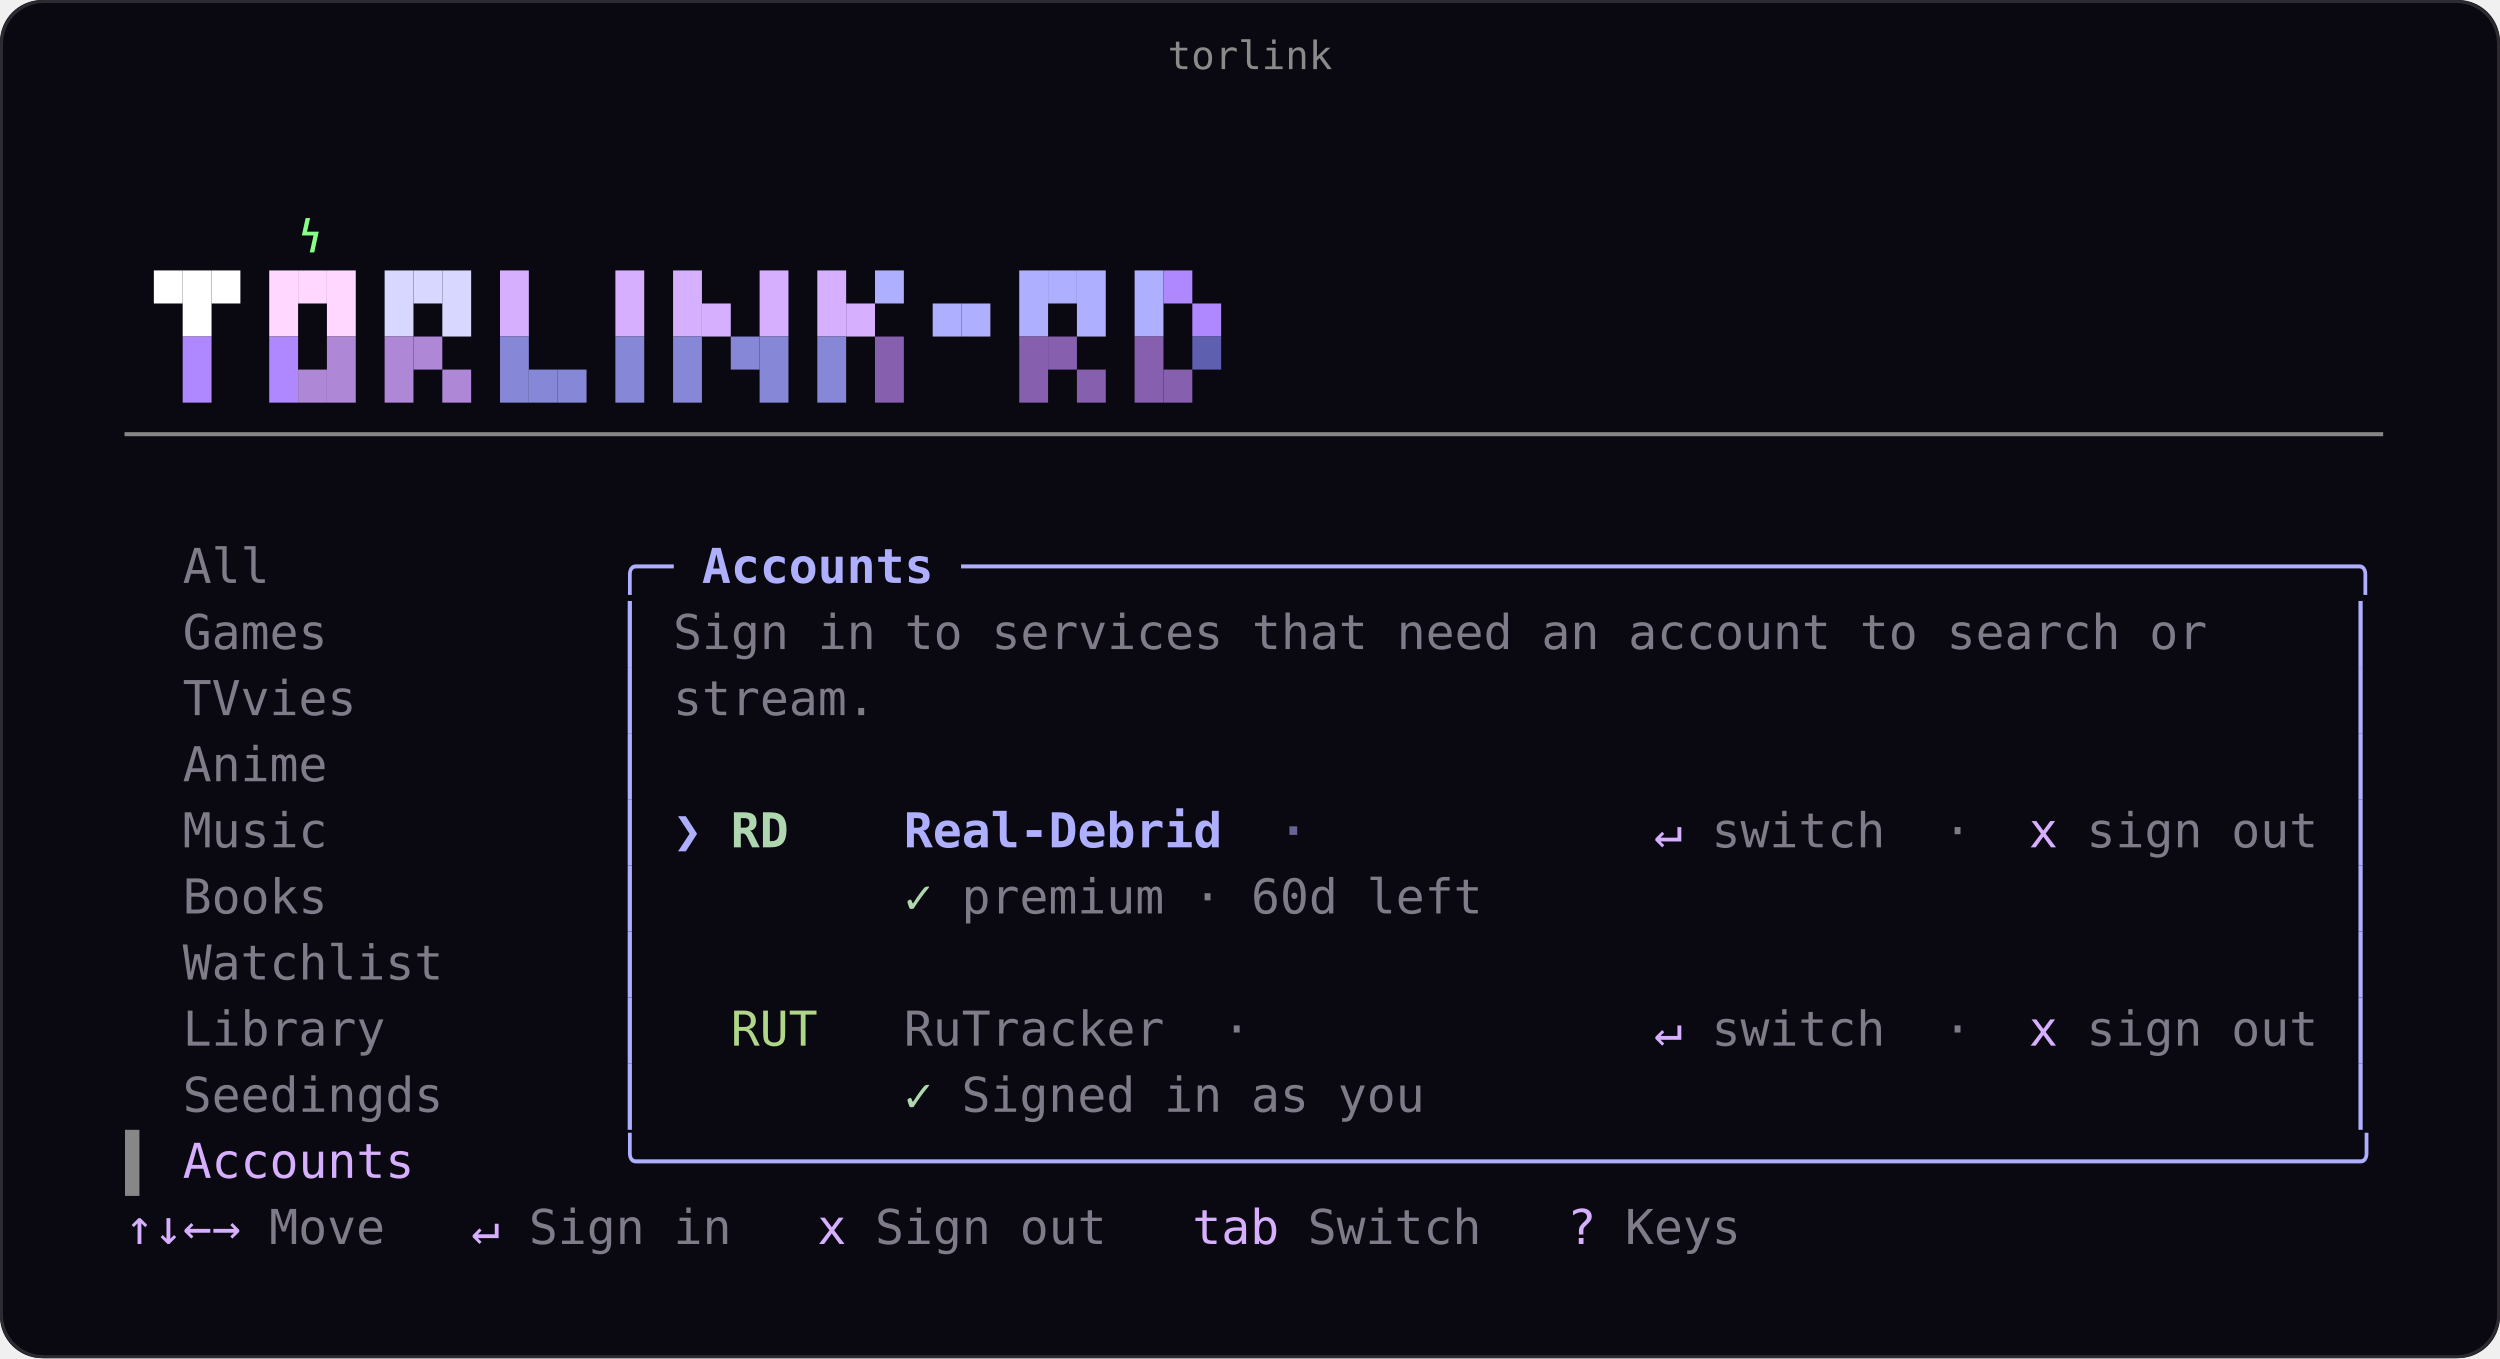
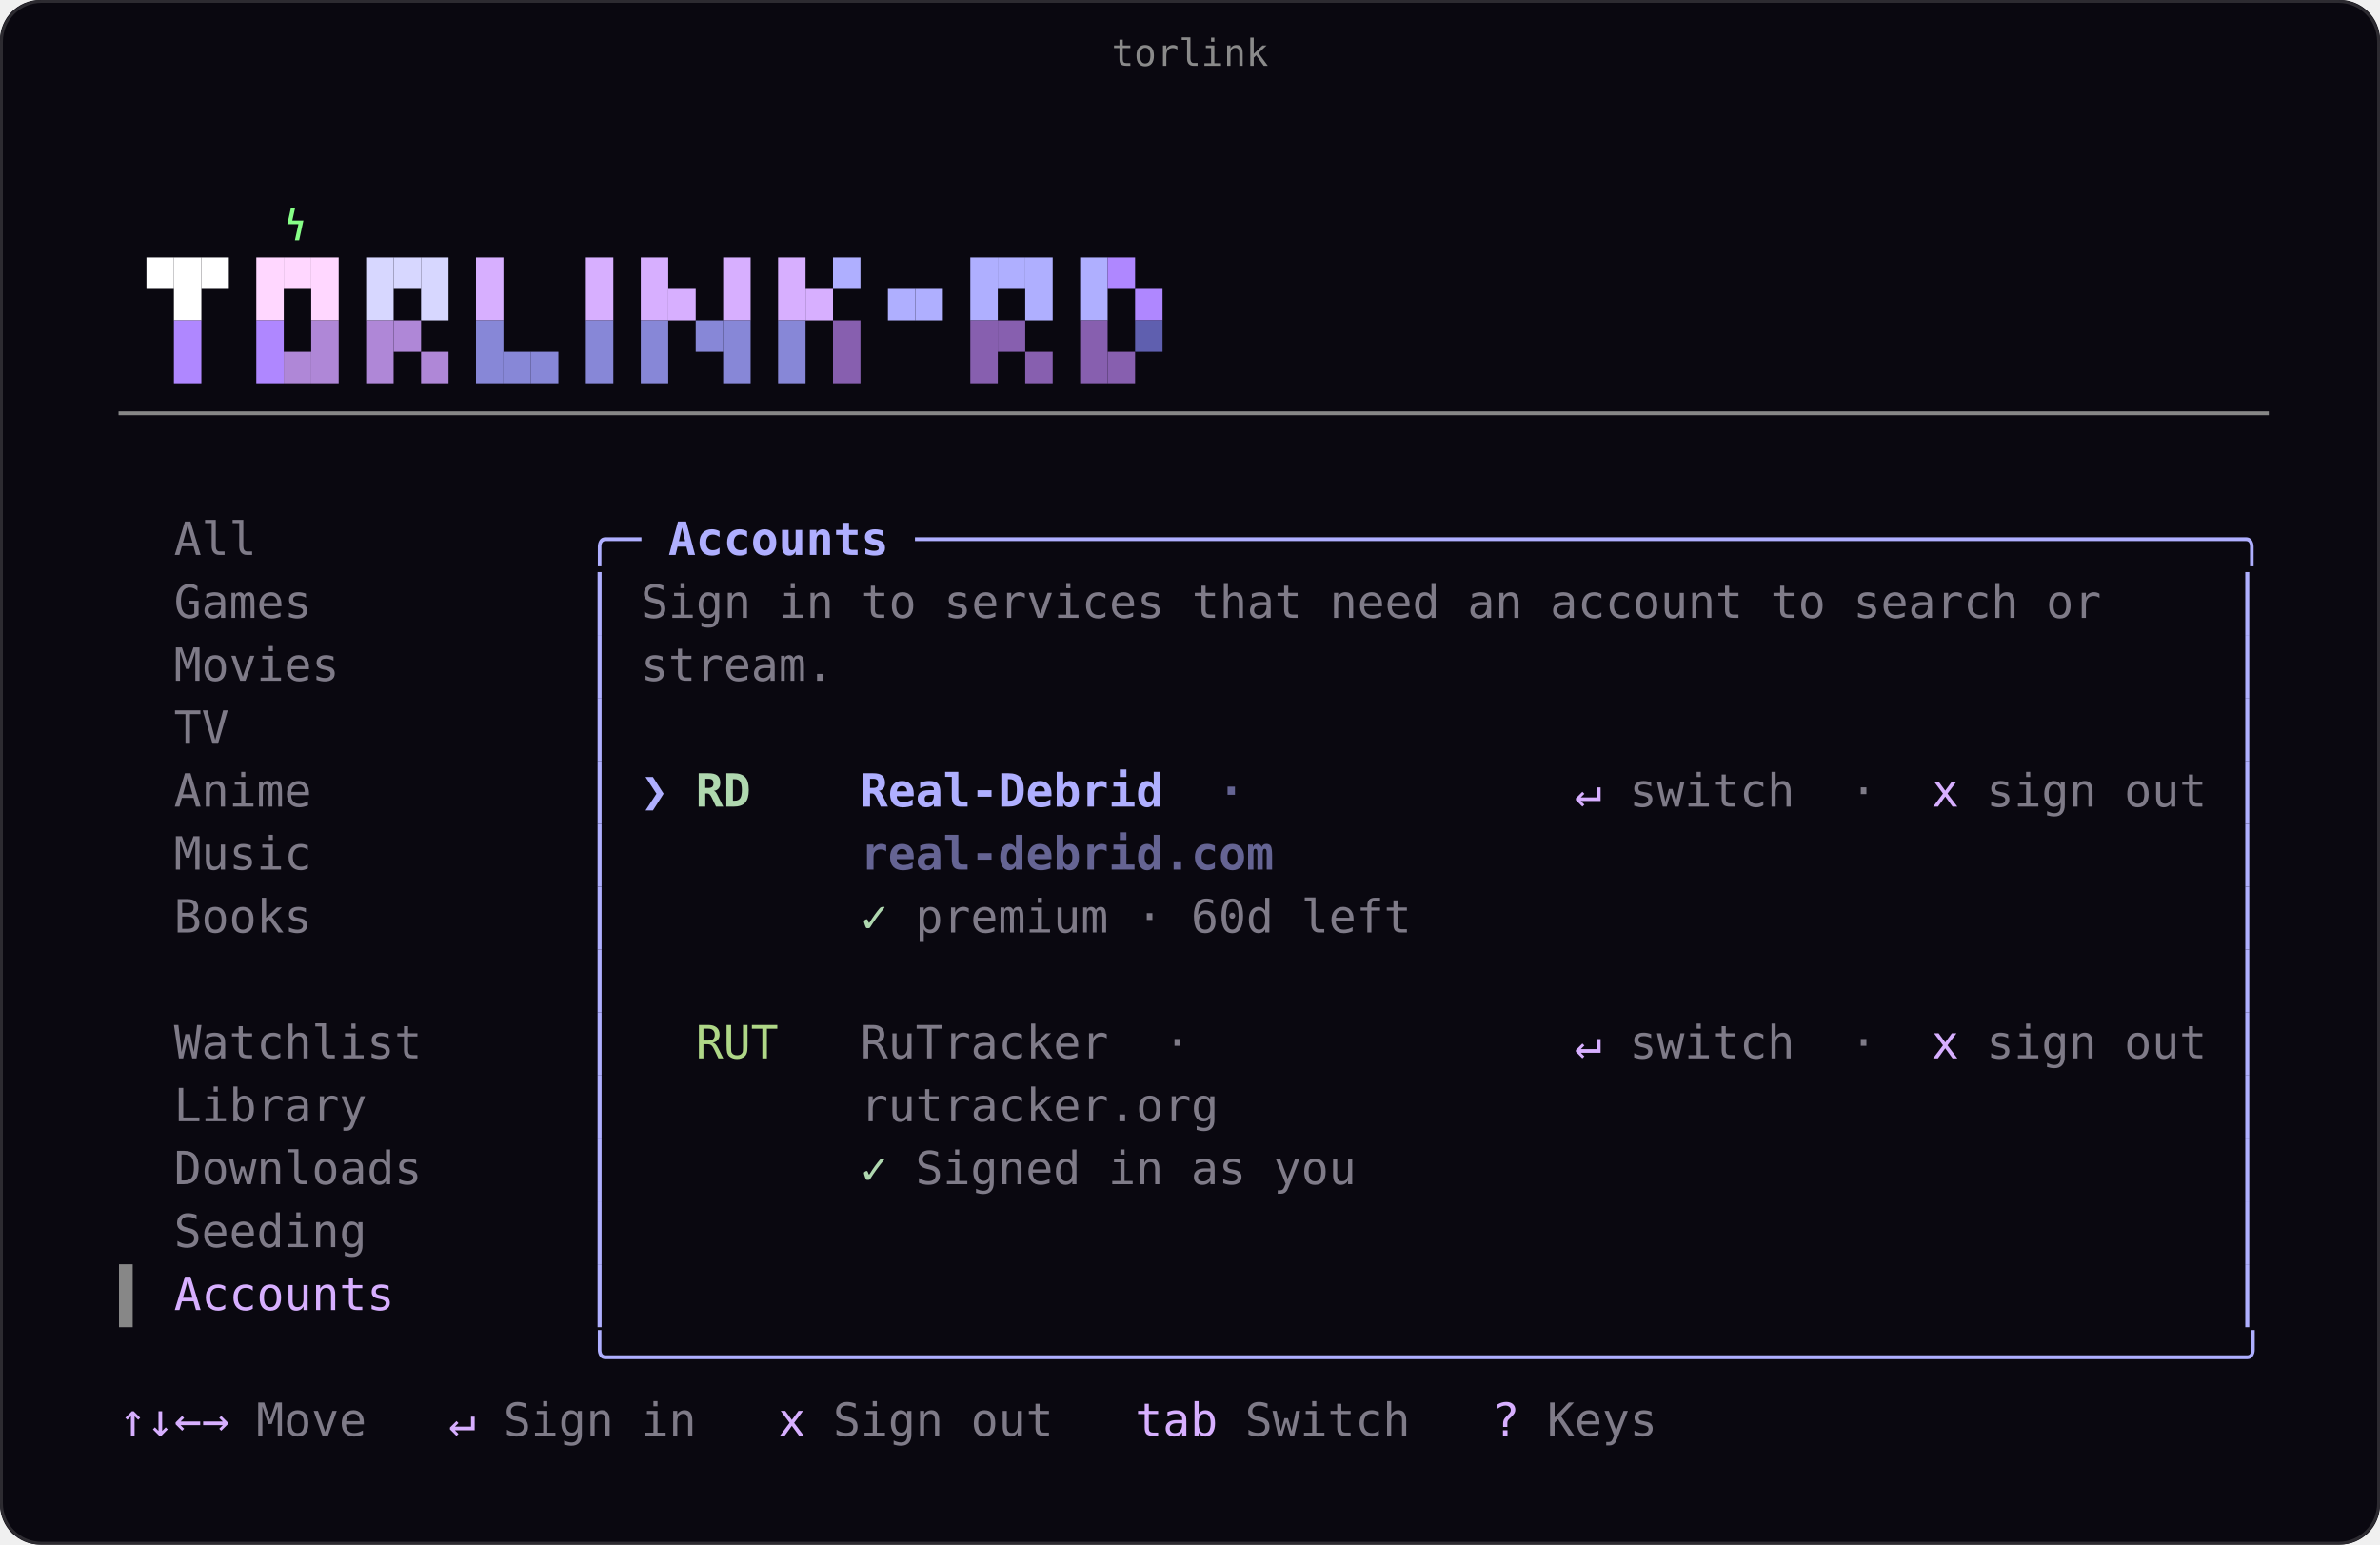
- <svg xmlns="http://www.w3.org/2000/svg" width="832" height="452" viewBox="0 0 832 452" style="max-width: 832px; width: 100%; height: auto;" role="img">
+ <svg xmlns="http://www.w3.org/2000/svg" width="832" height="540" viewBox="0 0 832 540" style="max-width: 832px; width: 100%; height: auto;" role="img">
  <rect width="100%" height="100%" rx="14" fill="#0a0810" />
-   <rect x="0.5" y="0.5" width="831" height="451" rx="14" fill="none" stroke="#2d2b31" stroke-width="1" />
+   <rect x="0.5" y="0.5" width="831" height="539" rx="14" fill="none" stroke="#2d2b31" stroke-width="1" />
  <text x="416" y="23" text-anchor="middle" font-family="ui-monospace, &quot;Cascadia Mono&quot;, &quot;SF Mono&quot;, Menlo, Consolas, &quot;DejaVu Sans Mono&quot;, monospace" font-size="13" fill="#8a8a8a">torlink</text>
  <g font-family="ui-monospace, &quot;Cascadia Mono&quot;, &quot;SF Mono&quot;, Menlo, Consolas, &quot;DejaVu Sans Mono&quot;, monospace" font-size="16" fill="#ddd8ea">
    <text x="99.2" y="84" textLength="9.6" lengthAdjust="spacingAndGlyphs" xml:space="preserve" fill="#87ff87" font-weight="600">𐓏</text>
    <rect x="51.2" y="90" width="9.6" height="11" fill="#ffffff" />
    <rect x="60.8" y="90" width="9.6" height="22" fill="#ffffff" />
    <rect x="70.4" y="90" width="9.6" height="11" fill="#ffffff" />
    <rect x="89.6" y="90" width="9.6" height="22" fill="#ffd7ff" />
    <rect x="99.2" y="90" width="9.6" height="11" fill="#ffd7ff" />
    <rect x="108.8" y="90" width="9.6" height="22" fill="#ffd7ff" />
    <rect x="128" y="90" width="9.6" height="22" fill="#d7d7ff" />
    <rect x="137.6" y="90" width="9.6" height="11" fill="#d7d7ff" />
    <rect x="147.2" y="90" width="9.6" height="22" fill="#d7d7ff" />
    <rect x="166.4" y="90" width="9.6" height="22" fill="#d7afff" />
    <rect x="204.8" y="90" width="9.6" height="22" fill="#d7afff" />
    <rect x="224" y="90" width="9.6" height="22" fill="#d7afff" />
    <rect x="233.6" y="101" width="9.6" height="11" fill="#d7afff" />
    <rect x="252.8" y="90" width="9.6" height="22" fill="#d7afff" />
    <rect x="272" y="90" width="9.6" height="22" fill="#d7afff" />
    <rect x="281.6" y="101" width="9.6" height="11" fill="#d7afff" />
    <rect x="291.2" y="90" width="9.6" height="11" fill="#afafff" />
    <rect x="310.4" y="101" width="9.6" height="11" fill="#afafff" />
    <rect x="320" y="101" width="9.6" height="11" fill="#afafff" />
    <rect x="339.2" y="90" width="9.6" height="22" fill="#afafff" />
    <rect x="348.8" y="90" width="9.6" height="11" fill="#afafff" />
    <rect x="358.4" y="90" width="9.6" height="22" fill="#afafff" />
    <rect x="377.6" y="90" width="9.6" height="22" fill="#afafff" />
    <rect x="387.2" y="90" width="9.6" height="11" fill="#af87ff" />
    <rect x="396.8" y="101" width="9.6" height="11" fill="#af87ff" />
    <rect x="60.8" y="112" width="9.6" height="22" fill="#af87ff" />
    <rect x="89.6" y="112" width="9.6" height="22" fill="#af87ff" />
    <rect x="99.2" y="123" width="9.6" height="11" fill="#af87d7" />
    <rect x="108.8" y="112" width="9.6" height="22" fill="#af87d7" />
    <rect x="128" y="112" width="9.6" height="22" fill="#af87d7" />
    <rect x="137.6" y="112" width="9.6" height="11" fill="#af87d7" />
    <rect x="147.2" y="123" width="9.6" height="11" fill="#af87d7" />
    <rect x="166.4" y="112" width="9.6" height="22" fill="#8787d7" />
    <rect x="176" y="123" width="9.6" height="11" fill="#8787d7" />
    <rect x="185.6" y="123" width="9.6" height="11" fill="#8787d7" />
    <rect x="204.8" y="112" width="9.6" height="22" fill="#8787d7" />
    <rect x="224" y="112" width="9.6" height="22" fill="#8787d7" />
    <rect x="243.2" y="112" width="9.6" height="11" fill="#8787d7" />
    <rect x="252.8" y="112" width="9.6" height="22" fill="#8787d7" />
    <rect x="272" y="112" width="9.6" height="22" fill="#8787d7" />
    <rect x="291.2" y="112" width="9.6" height="22" fill="#875faf" />
    <rect x="339.2" y="112" width="9.6" height="22" fill="#875faf" />
    <rect x="348.8" y="112" width="9.6" height="11" fill="#875faf" />
    <rect x="358.4" y="123" width="9.6" height="11" fill="#875faf" />
    <rect x="377.6" y="112" width="9.6" height="22" fill="#875faf" />
    <rect x="387.2" y="123" width="9.6" height="11" fill="#875faf" />
    <rect x="396.8" y="112" width="9.6" height="11" fill="#5f5faf" />
    <text x="41.6" y="150" textLength="748.8" lengthAdjust="spacingAndGlyphs" xml:space="preserve" fill="#878787">──────────────────────────────────────────────────────────────────────────────</text>
    <text x="60.8" y="194" textLength="28.8" lengthAdjust="spacingAndGlyphs" xml:space="preserve" fill-opacity="0.55">All</text>
    <text x="204.8" y="194" textLength="19.2" lengthAdjust="spacingAndGlyphs" xml:space="preserve" fill="#afafff">╭─</text>
    <text x="233.6" y="194" textLength="76.8" lengthAdjust="spacingAndGlyphs" xml:space="preserve" fill="#afafff" font-weight="600">Accounts</text>
    <text x="320" y="194" textLength="470.4" lengthAdjust="spacingAndGlyphs" xml:space="preserve" fill="#afafff">────────────────────────────────────────────────╮</text>
    <text x="60.8" y="216" textLength="48" lengthAdjust="spacingAndGlyphs" xml:space="preserve" fill-opacity="0.55">Games</text>
    <rect x="208.9" y="200" width="1.4" height="22" fill="#afafff" />
    <text x="224" y="216" textLength="508.8" lengthAdjust="spacingAndGlyphs" xml:space="preserve" fill-opacity="0.55">Sign in to services that need an account to search or</text>
    <rect x="784.9" y="200" width="1.4" height="22" fill="#afafff" />
-     <text x="60.8" y="238" textLength="57.6" lengthAdjust="spacingAndGlyphs" xml:space="preserve" fill-opacity="0.55">TVvies</text>
+     <text x="60.8" y="238" textLength="57.6" lengthAdjust="spacingAndGlyphs" xml:space="preserve" fill-opacity="0.55">Movies</text>
    <rect x="208.9" y="222" width="1.4" height="22" fill="#afafff" />
    <text x="224" y="238" textLength="67.2" lengthAdjust="spacingAndGlyphs" xml:space="preserve" fill-opacity="0.55">stream.</text>
    <rect x="784.9" y="222" width="1.4" height="22" fill="#afafff" />
-     <text x="60.8" y="260" textLength="48" lengthAdjust="spacingAndGlyphs" xml:space="preserve" fill-opacity="0.55">Anime</text>
+     <text x="60.8" y="260" textLength="19.2" lengthAdjust="spacingAndGlyphs" xml:space="preserve" fill-opacity="0.55">TV</text>
    <rect x="208.9" y="244" width="1.4" height="22" fill="#afafff" />
    <rect x="784.9" y="244" width="1.4" height="22" fill="#afafff" />
-     <text x="60.8" y="282" textLength="48" lengthAdjust="spacingAndGlyphs" xml:space="preserve" fill-opacity="0.55">Music</text>
+     <text x="60.8" y="282" textLength="48" lengthAdjust="spacingAndGlyphs" xml:space="preserve" fill-opacity="0.55">Anime</text>
    <rect x="208.9" y="266" width="1.4" height="22" fill="#afafff" />
    <text x="224" y="282" textLength="9.6" lengthAdjust="spacingAndGlyphs" xml:space="preserve" fill="#afafff" font-weight="600">❯</text>
    <text x="243.2" y="282" textLength="19.2" lengthAdjust="spacingAndGlyphs" xml:space="preserve" fill="#afd7af" font-weight="600">RD</text>
    <text x="300.8" y="282" textLength="105.6" lengthAdjust="spacingAndGlyphs" xml:space="preserve" fill="#afafff" font-weight="600">Real-Debrid</text>
    <text x="425.6" y="282" textLength="9.6" lengthAdjust="spacingAndGlyphs" xml:space="preserve" fill="#afafff" fill-opacity="0.55" font-weight="600">·</text>
    <text x="550.4" y="282" textLength="9.6" lengthAdjust="spacingAndGlyphs" xml:space="preserve" fill="#d7afff">↵</text>
    <text x="569.6" y="282" textLength="86.4" lengthAdjust="spacingAndGlyphs" xml:space="preserve" fill-opacity="0.55">switch  ·</text>
    <text x="675.2" y="282" textLength="9.6" lengthAdjust="spacingAndGlyphs" xml:space="preserve" fill="#d7afff">x</text>
    <text x="694.4" y="282" textLength="76.8" lengthAdjust="spacingAndGlyphs" xml:space="preserve" fill-opacity="0.55">sign out</text>
    <rect x="784.9" y="266" width="1.4" height="22" fill="#afafff" />
-     <text x="60.8" y="304" textLength="48" lengthAdjust="spacingAndGlyphs" xml:space="preserve" fill-opacity="0.55">Books</text>
+     <text x="60.8" y="304" textLength="48" lengthAdjust="spacingAndGlyphs" xml:space="preserve" fill-opacity="0.55">Music</text>
    <rect x="208.9" y="288" width="1.4" height="22" fill="#afafff" />
-     <text x="300.8" y="304" textLength="9.6" lengthAdjust="spacingAndGlyphs" xml:space="preserve" fill="#afd7af">✓</text>
-     <text x="320" y="304" textLength="172.8" lengthAdjust="spacingAndGlyphs" xml:space="preserve" fill-opacity="0.55">premium · 60d left</text>
+     <text x="300.8" y="304" textLength="144" lengthAdjust="spacingAndGlyphs" xml:space="preserve" fill="#afafff" fill-opacity="0.55" font-weight="600">real-debrid.com</text>
    <rect x="784.9" y="288" width="1.4" height="22" fill="#afafff" />
-     <text x="60.8" y="326" textLength="86.4" lengthAdjust="spacingAndGlyphs" xml:space="preserve" fill-opacity="0.55">Watchlist</text>
+     <text x="60.8" y="326" textLength="48" lengthAdjust="spacingAndGlyphs" xml:space="preserve" fill-opacity="0.55">Books</text>
    <rect x="208.9" y="310" width="1.4" height="22" fill="#afafff" />
+     <text x="300.8" y="326" textLength="9.6" lengthAdjust="spacingAndGlyphs" xml:space="preserve" fill="#afd7af">✓</text>
+     <text x="320" y="326" textLength="172.8" lengthAdjust="spacingAndGlyphs" xml:space="preserve" fill-opacity="0.55">premium · 60d left</text>
    <rect x="784.9" y="310" width="1.4" height="22" fill="#afafff" />
-     <text x="60.8" y="348" textLength="67.2" lengthAdjust="spacingAndGlyphs" xml:space="preserve" fill-opacity="0.55">Library</text>
    <rect x="208.9" y="332" width="1.4" height="22" fill="#afafff" />
-     <text x="243.2" y="348" textLength="28.8" lengthAdjust="spacingAndGlyphs" xml:space="preserve" fill="#afd787">RUT</text>
-     <text x="300.8" y="348" textLength="115.2" lengthAdjust="spacingAndGlyphs" xml:space="preserve" fill-opacity="0.55">RuTracker  ·</text>
-     <text x="550.4" y="348" textLength="9.6" lengthAdjust="spacingAndGlyphs" xml:space="preserve" fill="#d7afff">↵</text>
-     <text x="569.6" y="348" textLength="86.4" lengthAdjust="spacingAndGlyphs" xml:space="preserve" fill-opacity="0.55">switch  ·</text>
-     <text x="675.2" y="348" textLength="9.6" lengthAdjust="spacingAndGlyphs" xml:space="preserve" fill="#d7afff">x</text>
-     <text x="694.4" y="348" textLength="76.8" lengthAdjust="spacingAndGlyphs" xml:space="preserve" fill-opacity="0.55">sign out</text>
    <rect x="784.9" y="332" width="1.4" height="22" fill="#afafff" />
-     <text x="60.8" y="370" textLength="86.4" lengthAdjust="spacingAndGlyphs" xml:space="preserve" fill-opacity="0.55">Seedingds</text>
+     <text x="60.8" y="370" textLength="86.4" lengthAdjust="spacingAndGlyphs" xml:space="preserve" fill-opacity="0.55">Watchlist</text>
    <rect x="208.9" y="354" width="1.4" height="22" fill="#afafff" />
-     <text x="300.8" y="370" textLength="9.6" lengthAdjust="spacingAndGlyphs" xml:space="preserve" fill="#afd7af">✓</text>
-     <text x="320" y="370" textLength="153.6" lengthAdjust="spacingAndGlyphs" xml:space="preserve" fill-opacity="0.55">Signed in as you</text>
+     <text x="243.2" y="370" textLength="28.8" lengthAdjust="spacingAndGlyphs" xml:space="preserve" fill="#afd787">RUT</text>
+     <text x="300.8" y="370" textLength="115.2" lengthAdjust="spacingAndGlyphs" xml:space="preserve" fill-opacity="0.55">RuTracker  ·</text>
+     <text x="550.4" y="370" textLength="9.6" lengthAdjust="spacingAndGlyphs" xml:space="preserve" fill="#d7afff">↵</text>
+     <text x="569.6" y="370" textLength="86.4" lengthAdjust="spacingAndGlyphs" xml:space="preserve" fill-opacity="0.55">switch  ·</text>
+     <text x="675.2" y="370" textLength="9.6" lengthAdjust="spacingAndGlyphs" xml:space="preserve" fill="#d7afff">x</text>
+     <text x="694.4" y="370" textLength="76.8" lengthAdjust="spacingAndGlyphs" xml:space="preserve" fill-opacity="0.55">sign out</text>
    <rect x="784.9" y="354" width="1.4" height="22" fill="#afafff" />
-     <rect x="41.6" y="376" width="4.8" height="22" fill="#878787" />
-     <text x="60.8" y="392" textLength="76.8" lengthAdjust="spacingAndGlyphs" xml:space="preserve" fill="#d7afff">Accounts</text>
-     <text x="204.8" y="392" textLength="585.6" lengthAdjust="spacingAndGlyphs" xml:space="preserve" fill="#afafff">╰───────────────────────────────────────────────────────────╯</text>
-     <text x="41.6" y="414" textLength="38.4" lengthAdjust="spacingAndGlyphs" xml:space="preserve" fill="#d7afff">↑↓←→</text>
-     <text x="89.6" y="414" textLength="38.4" lengthAdjust="spacingAndGlyphs" xml:space="preserve" fill-opacity="0.55">Move</text>
-     <text x="156.8" y="414" textLength="9.6" lengthAdjust="spacingAndGlyphs" xml:space="preserve" fill="#d7afff">↵</text>
-     <text x="176" y="414" textLength="67.2" lengthAdjust="spacingAndGlyphs" xml:space="preserve" fill-opacity="0.55">Sign in</text>
-     <text x="272" y="414" textLength="9.6" lengthAdjust="spacingAndGlyphs" xml:space="preserve" fill="#d7afff">x</text>
-     <text x="291.2" y="414" textLength="76.8" lengthAdjust="spacingAndGlyphs" xml:space="preserve" fill-opacity="0.55">Sign out</text>
-     <text x="396.8" y="414" textLength="28.8" lengthAdjust="spacingAndGlyphs" xml:space="preserve" fill="#d7afff">tab</text>
-     <text x="435.2" y="414" textLength="57.6" lengthAdjust="spacingAndGlyphs" xml:space="preserve" fill-opacity="0.55">Switch</text>
-     <text x="521.6" y="414" textLength="9.6" lengthAdjust="spacingAndGlyphs" xml:space="preserve" fill="#d7afff">?</text>
-     <text x="540.8" y="414" textLength="38.4" lengthAdjust="spacingAndGlyphs" xml:space="preserve" fill-opacity="0.55">Keys</text>
+     <text x="60.8" y="392" textLength="67.2" lengthAdjust="spacingAndGlyphs" xml:space="preserve" fill-opacity="0.55">Library</text>
+     <rect x="208.9" y="376" width="1.4" height="22" fill="#afafff" />
+     <text x="300.8" y="392" textLength="124.8" lengthAdjust="spacingAndGlyphs" xml:space="preserve" fill-opacity="0.55">rutracker.org</text>
+     <rect x="784.9" y="376" width="1.4" height="22" fill="#afafff" />
+     <text x="60.8" y="414" textLength="86.4" lengthAdjust="spacingAndGlyphs" xml:space="preserve" fill-opacity="0.55">Downloads</text>
+     <rect x="208.9" y="398" width="1.4" height="22" fill="#afafff" />
+     <text x="300.8" y="414" textLength="9.6" lengthAdjust="spacingAndGlyphs" xml:space="preserve" fill="#afd7af">✓</text>
+     <text x="320" y="414" textLength="153.6" lengthAdjust="spacingAndGlyphs" xml:space="preserve" fill-opacity="0.55">Signed in as you</text>
+     <rect x="784.9" y="398" width="1.4" height="22" fill="#afafff" />
+     <text x="60.8" y="436" textLength="67.2" lengthAdjust="spacingAndGlyphs" xml:space="preserve" fill-opacity="0.55">Seeding</text>
+     <rect x="208.9" y="420" width="1.4" height="22" fill="#afafff" />
+     <rect x="784.9" y="420" width="1.4" height="22" fill="#afafff" />
+     <rect x="41.6" y="442" width="4.8" height="22" fill="#878787" />
+     <text x="60.8" y="458" textLength="76.8" lengthAdjust="spacingAndGlyphs" xml:space="preserve" fill="#d7afff">Accounts</text>
+     <rect x="208.9" y="442" width="1.4" height="22" fill="#afafff" />
+     <rect x="784.9" y="442" width="1.4" height="22" fill="#afafff" />
+     <text x="204.8" y="480" textLength="585.6" lengthAdjust="spacingAndGlyphs" xml:space="preserve" fill="#afafff">╰───────────────────────────────────────────────────────────╯</text>
+     <text x="41.6" y="502" textLength="38.4" lengthAdjust="spacingAndGlyphs" xml:space="preserve" fill="#d7afff">↑↓←→</text>
+     <text x="89.6" y="502" textLength="38.4" lengthAdjust="spacingAndGlyphs" xml:space="preserve" fill-opacity="0.55">Move</text>
+     <text x="156.8" y="502" textLength="9.6" lengthAdjust="spacingAndGlyphs" xml:space="preserve" fill="#d7afff">↵</text>
+     <text x="176" y="502" textLength="67.2" lengthAdjust="spacingAndGlyphs" xml:space="preserve" fill-opacity="0.55">Sign in</text>
+     <text x="272" y="502" textLength="9.6" lengthAdjust="spacingAndGlyphs" xml:space="preserve" fill="#d7afff">x</text>
+     <text x="291.2" y="502" textLength="76.8" lengthAdjust="spacingAndGlyphs" xml:space="preserve" fill-opacity="0.55">Sign out</text>
+     <text x="396.8" y="502" textLength="28.8" lengthAdjust="spacingAndGlyphs" xml:space="preserve" fill="#d7afff">tab</text>
+     <text x="435.2" y="502" textLength="57.6" lengthAdjust="spacingAndGlyphs" xml:space="preserve" fill-opacity="0.55">Switch</text>
+     <text x="521.6" y="502" textLength="9.6" lengthAdjust="spacingAndGlyphs" xml:space="preserve" fill="#d7afff">?</text>
+     <text x="540.8" y="502" textLength="38.4" lengthAdjust="spacingAndGlyphs" xml:space="preserve" fill-opacity="0.55">Keys</text>
  </g>
</svg>
